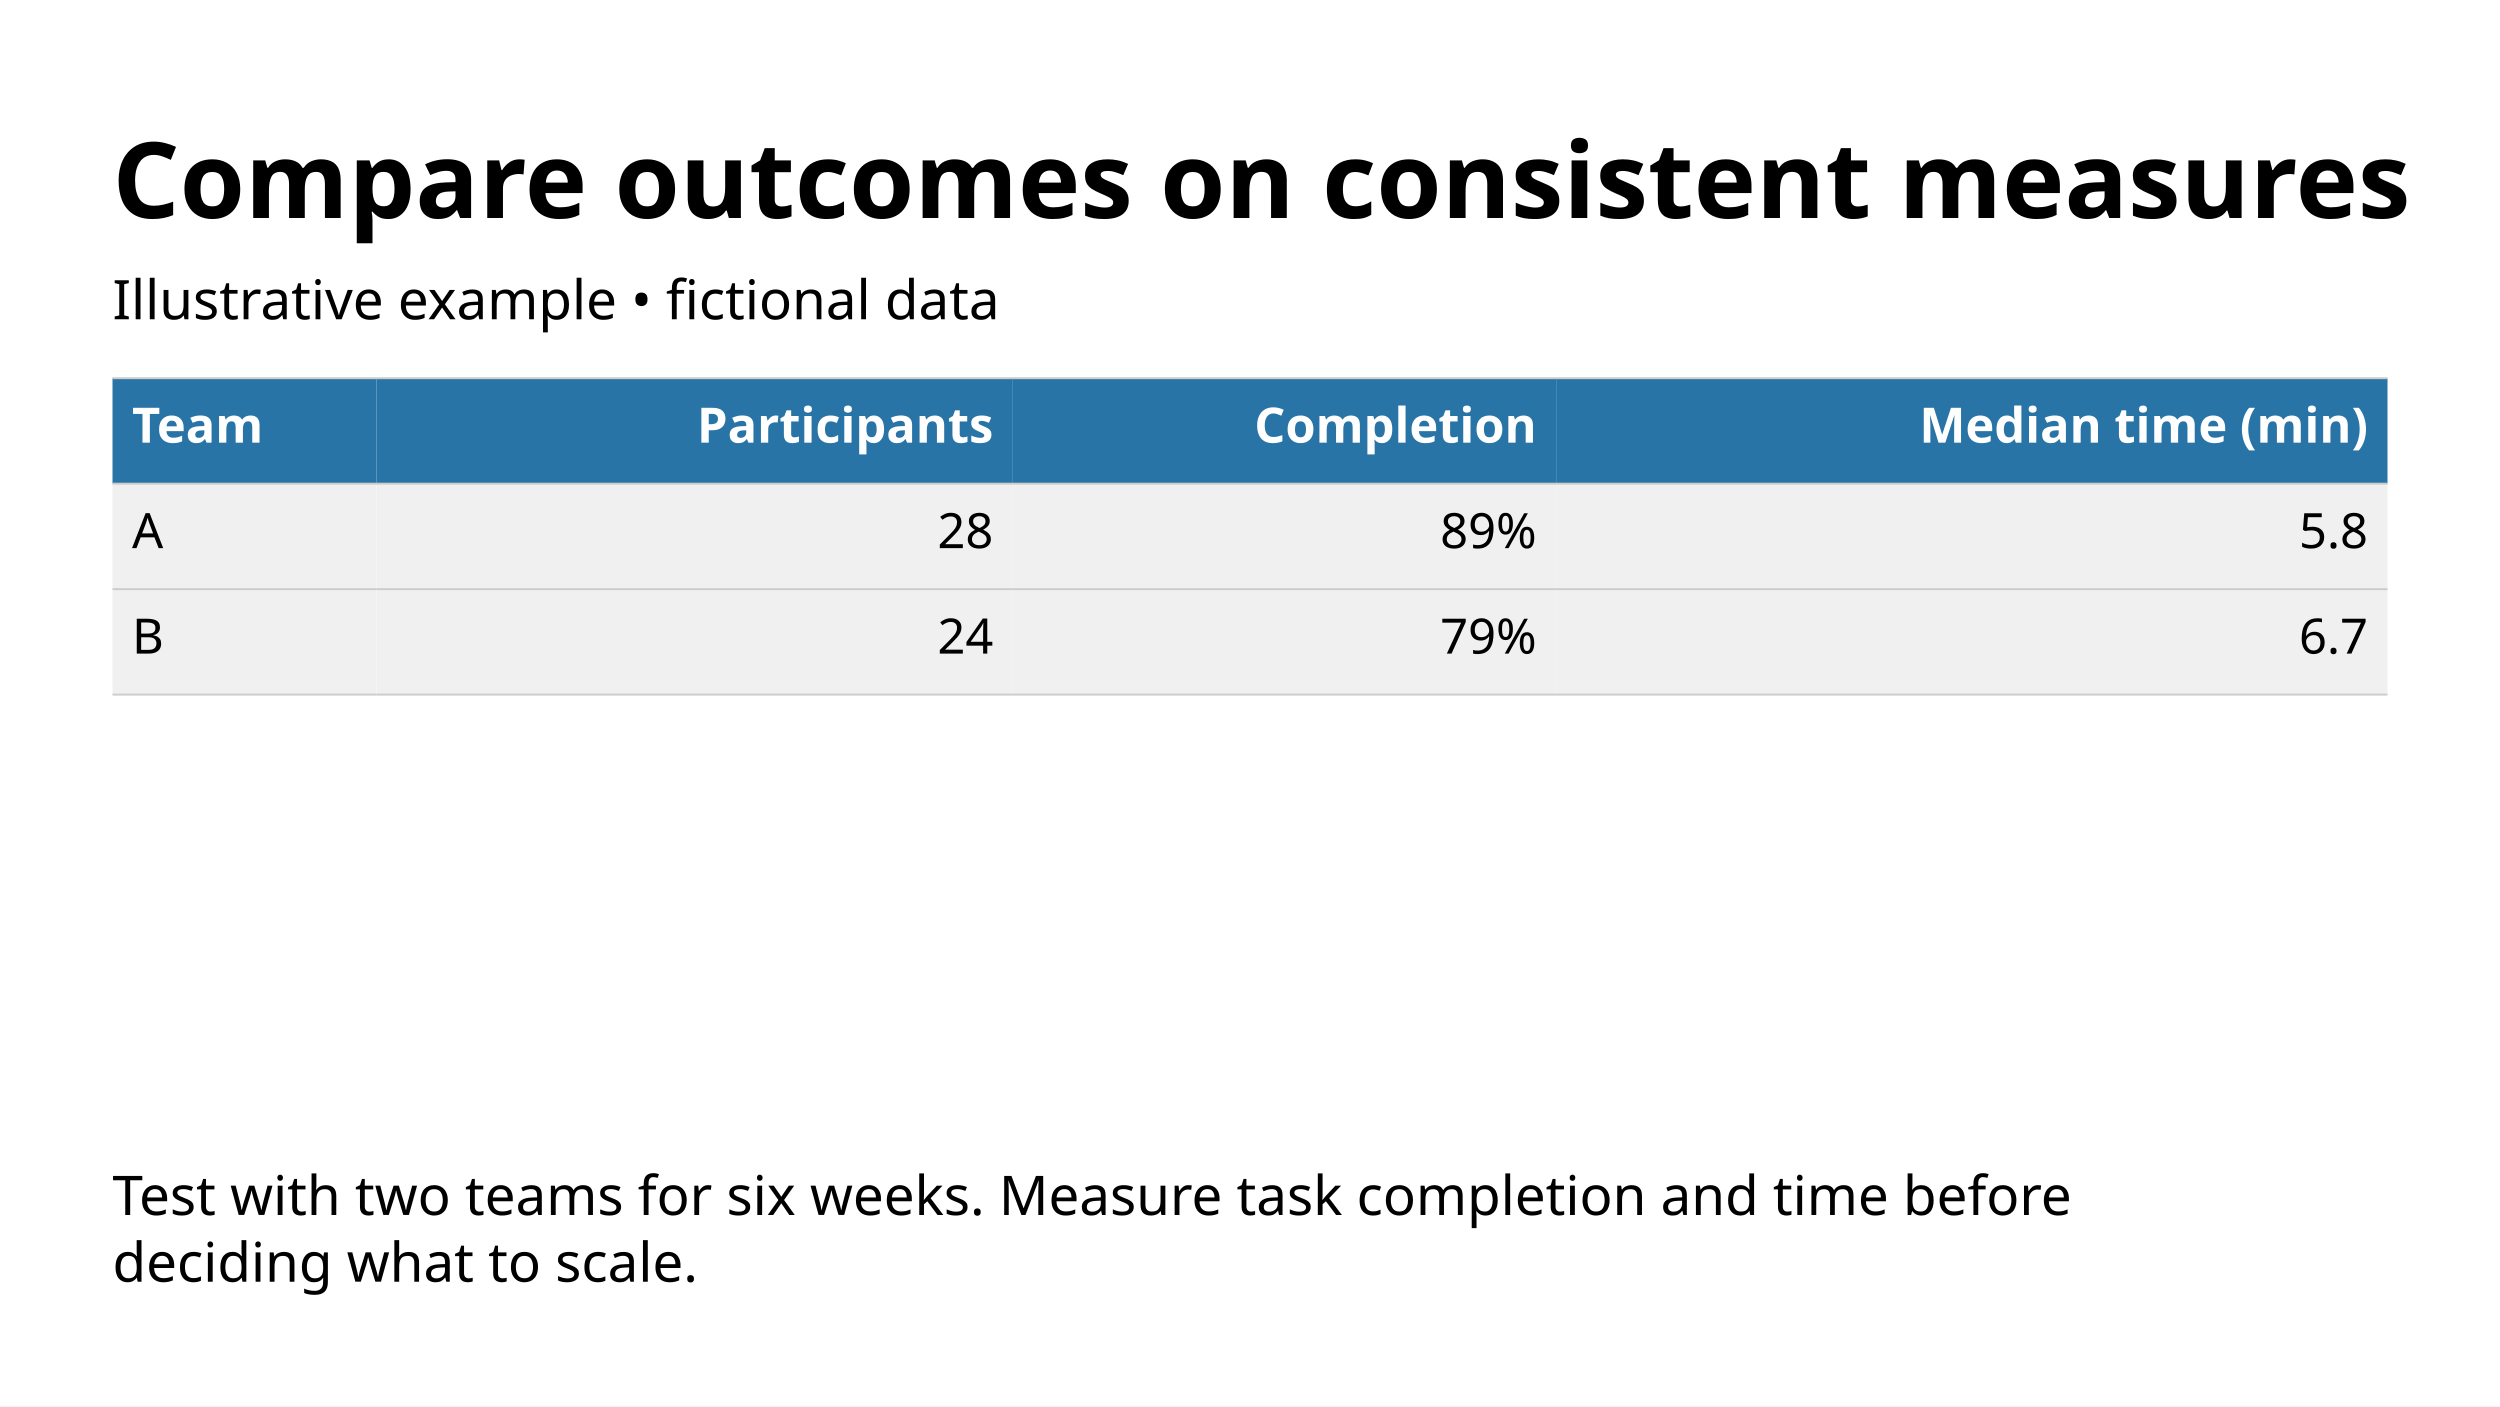
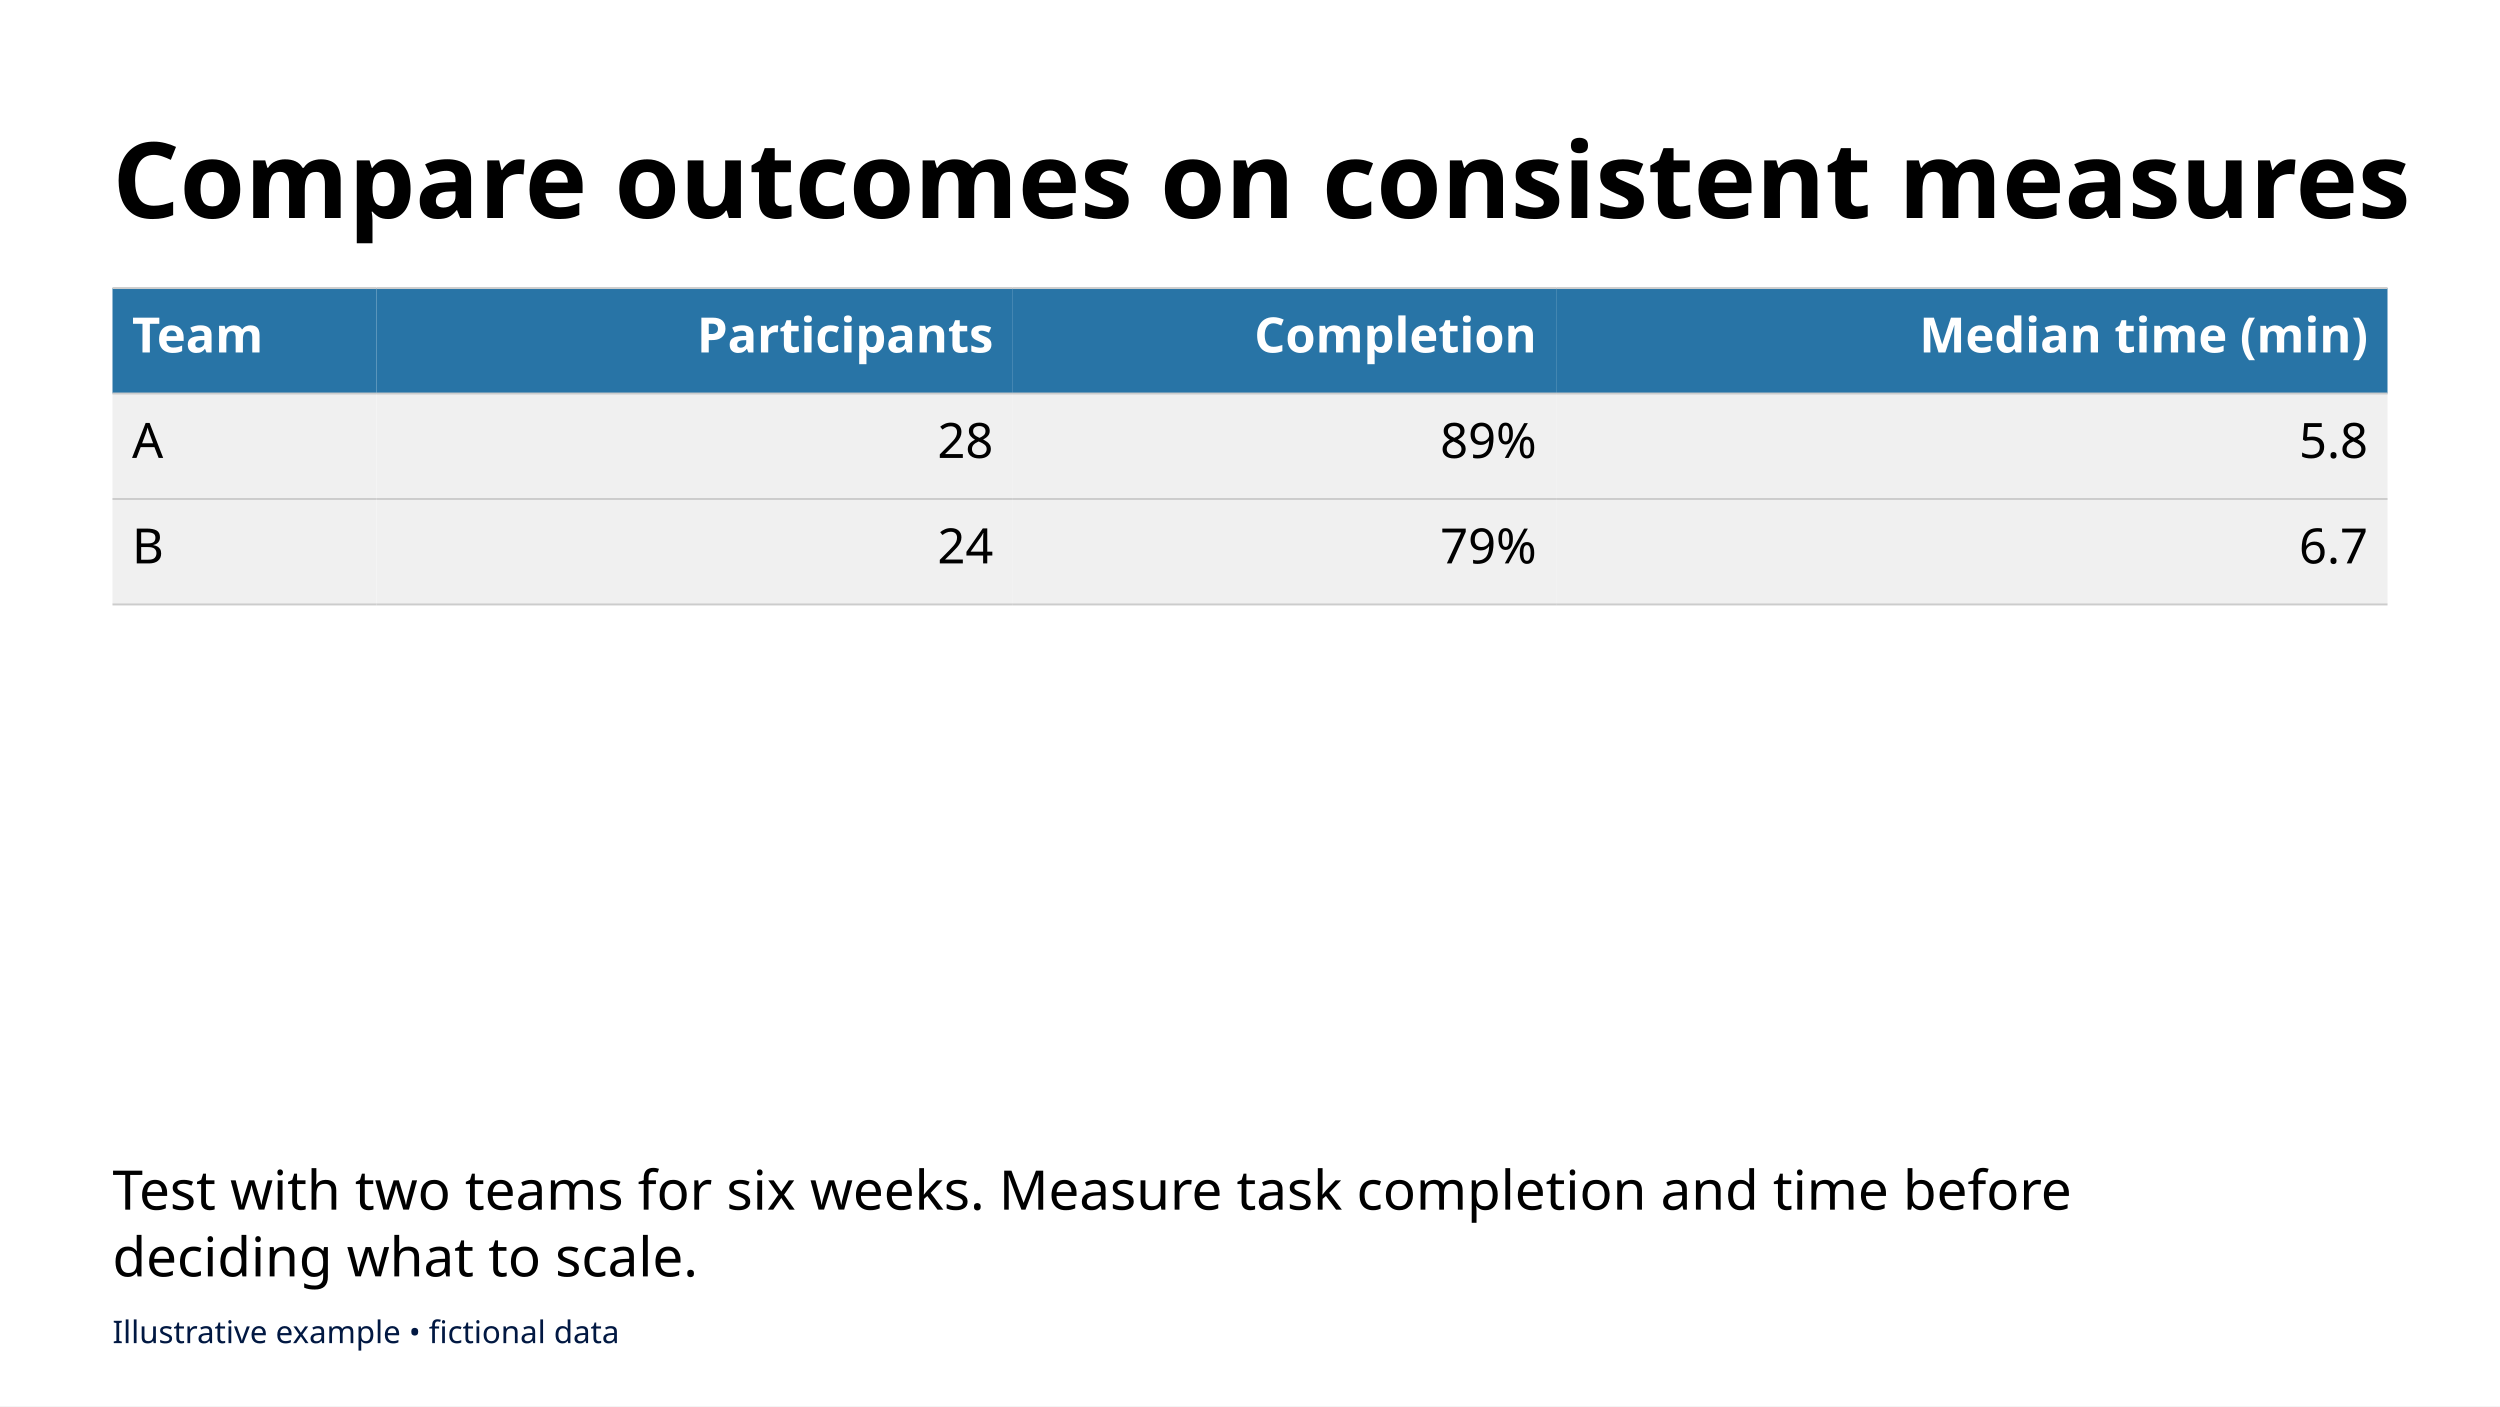
<svg xmlns="http://www.w3.org/2000/svg" aria-label="Compare outcomes on consistent measures" aria-roledescription="slide" height="720" role="group" viewBox="0 0 1280 720" width="1280">
  <rect aria-hidden="true" fill="#FFFFFF" height="720" opacity="1" width="1280" x="0" y="0" />
  <g>
    <text fill="#000000" font-family="Aptos Display, sans-serif" font-size="54" font-weight="700" style="white-space:pre" text-anchor="start" x="57.6" xml:space="preserve" y="111.6">Compare outcomes on consistent measures</text>
  </g>
  <g>
-     <text fill="#000000" font-family="Aptos, sans-serif" font-size="28" font-weight="400" style="white-space:pre" text-anchor="start" x="57.6" xml:space="preserve" y="163.48">Illustrative example • fictional data</text>
+     <rect aria-hidden="true" fill="#2874A6" height="54" width="135.113" x="57.6" y="147.48" />
+     <g>
+       <text fill="#FFFFFF" font-family="Aptos, sans-serif" font-size="25" font-weight="700" style="white-space:pre" text-anchor="start" x="67.6" xml:space="preserve" y="180.48">Team</text>
+     </g>
+     <rect aria-hidden="true" fill="#2874A6" height="54" width="325.861" x="192.713" y="147.48" />
+     <g>
+       <text fill="#FFFFFF" font-family="Aptos, sans-serif" font-size="25" font-weight="700" style="white-space:pre" text-anchor="end" x="508.575" xml:space="preserve" y="180.48">Participants</text>
+     </g>
+     <rect aria-hidden="true" fill="#2874A6" height="54" width="278.174" x="518.575" y="147.48" />
+     <g>
+       <text fill="#FFFFFF" font-family="Aptos, sans-serif" font-size="25" font-weight="700" style="white-space:pre" text-anchor="end" x="786.749" xml:space="preserve" y="180.48">Completion</text>
+     </g>
+     <rect aria-hidden="true" fill="#2874A6" height="54" width="425.651" x="796.749" y="147.48" />
+     <g>
+       <text fill="#FFFFFF" font-family="Aptos, sans-serif" font-size="25" font-weight="700" style="white-space:pre" text-anchor="end" x="1212.4" xml:space="preserve" y="180.48">Median time (min)</text>
+     </g>
+     <rect aria-hidden="true" fill="#F0F0F0" height="54" width="135.113" x="57.6" y="201.48" />
+     <g>
+       <text fill="#000000" font-family="Aptos, sans-serif" font-size="25" font-weight="400" style="white-space:pre" text-anchor="start" x="67.6" xml:space="preserve" y="234.48">A</text>
+     </g>
+     <rect aria-hidden="true" fill="#F0F0F0" height="54" width="325.861" x="192.713" y="201.48" />
+     <g>
+       <text fill="#000000" font-family="Aptos, sans-serif" font-size="25" font-weight="400" style="white-space:pre" text-anchor="end" x="508.575" xml:space="preserve" y="234.48">28</text>
+     </g>
+     <rect aria-hidden="true" fill="#F0F0F0" height="54" width="278.174" x="518.575" y="201.48" />
+     <g>
+       <text fill="#000000" font-family="Aptos, sans-serif" font-size="25" font-weight="400" style="white-space:pre" text-anchor="end" x="786.749" xml:space="preserve" y="234.48">89%</text>
+     </g>
+     <rect aria-hidden="true" fill="#F0F0F0" height="54" width="425.651" x="796.749" y="201.48" />
+     <g>
+       <text fill="#000000" font-family="Aptos, sans-serif" font-size="25" font-weight="400" style="white-space:pre" text-anchor="end" x="1212.4" xml:space="preserve" y="234.48">5.8</text>
+     </g>
+     <rect aria-hidden="true" fill="#F0F0F0" height="54" width="135.113" x="57.6" y="255.48" />
+     <g>
+       <text fill="#000000" font-family="Aptos, sans-serif" font-size="25" font-weight="400" style="white-space:pre" text-anchor="start" x="67.6" xml:space="preserve" y="288.48">B</text>
+     </g>
+     <rect aria-hidden="true" fill="#F0F0F0" height="54" width="325.861" x="192.713" y="255.48" />
+     <g>
+       <text fill="#000000" font-family="Aptos, sans-serif" font-size="25" font-weight="400" style="white-space:pre" text-anchor="end" x="508.575" xml:space="preserve" y="288.48">24</text>
+     </g>
+     <rect aria-hidden="true" fill="#F0F0F0" height="54" width="278.174" x="518.575" y="255.48" />
+     <g>
+       <text fill="#000000" font-family="Aptos, sans-serif" font-size="25" font-weight="400" style="white-space:pre" text-anchor="end" x="786.749" xml:space="preserve" y="288.48">79%</text>
+     </g>
+     <rect aria-hidden="true" fill="#F0F0F0" height="54" width="425.651" x="796.749" y="255.48" />
+     <g>
+       <text fill="#000000" font-family="Aptos, sans-serif" font-size="25" font-weight="400" style="white-space:pre" text-anchor="end" x="1212.4" xml:space="preserve" y="288.48">6.7</text>
+     </g>
+     <line aria-hidden="true" stroke="#CCCCCC" stroke-width="1" x1="57.6" x2="192.713" y1="147.48" y2="147.48" />
+     <line aria-hidden="true" stroke="#CCCCCC" stroke-width="1" x1="57.6" x2="192.713" y1="201.48" y2="201.48" />
+     <line aria-hidden="true" stroke="#CCCCCC" stroke-width="1" x1="192.713" x2="518.575" y1="147.48" y2="147.48" />
+     <line aria-hidden="true" stroke="#CCCCCC" stroke-width="1" x1="192.713" x2="518.575" y1="201.48" y2="201.48" />
+     <line aria-hidden="true" stroke="#CCCCCC" stroke-width="1" x1="518.575" x2="796.749" y1="147.48" y2="147.48" />
+     <line aria-hidden="true" stroke="#CCCCCC" stroke-width="1" x1="518.575" x2="796.749" y1="201.48" y2="201.48" />
+     <line aria-hidden="true" stroke="#CCCCCC" stroke-width="1" x1="796.749" x2="1222.4" y1="147.48" y2="147.48" />
+     <line aria-hidden="true" stroke="#CCCCCC" stroke-width="1" x1="796.749" x2="1222.4" y1="201.48" y2="201.48" />
+     <line aria-hidden="true" stroke="#CCCCCC" stroke-width="1" x1="57.6" x2="192.713" y1="255.48" y2="255.48" />
+     <line aria-hidden="true" stroke="#CCCCCC" stroke-width="1" x1="192.713" x2="518.575" y1="255.48" y2="255.48" />
+     <line aria-hidden="true" stroke="#CCCCCC" stroke-width="1" x1="518.575" x2="796.749" y1="255.48" y2="255.48" />
+     <line aria-hidden="true" stroke="#CCCCCC" stroke-width="1" x1="796.749" x2="1222.4" y1="255.48" y2="255.48" />
+     <line aria-hidden="true" stroke="#CCCCCC" stroke-width="1" x1="57.6" x2="192.713" y1="309.48" y2="309.48" />
+     <line aria-hidden="true" stroke="#CCCCCC" stroke-width="1" x1="192.713" x2="518.575" y1="309.48" y2="309.48" />
+     <line aria-hidden="true" stroke="#CCCCCC" stroke-width="1" x1="518.575" x2="796.749" y1="309.48" y2="309.48" />
+     <line aria-hidden="true" stroke="#CCCCCC" stroke-width="1" x1="796.749" x2="1222.4" y1="309.48" y2="309.48" />
  </g>
  <g>
-     <rect aria-hidden="true" fill="#2874A6" height="54" width="135.113" x="57.6" y="193.64" />
+     <text fill="#000000" font-family="Aptos, sans-serif" font-size="28" font-weight="400" style="white-space:pre" text-anchor="start" x="57.6" xml:space="preserve" y="619.36">Test with two teams for six weeks. Measure task completion and time before </text>
+     <text fill="#000000" font-family="Aptos, sans-serif" font-size="28" font-weight="400" style="white-space:pre" text-anchor="start" x="57.6" xml:space="preserve" y="653.52">deciding what to scale.</text>
+   </g>
+   <g />
+   <g>
    <g>
-       <text fill="#FFFFFF" font-family="Aptos, sans-serif" font-size="25" font-weight="700" style="white-space:pre" text-anchor="start" x="67.6" xml:space="preserve" y="226.64">Team</text>
+       <g>
+         <text fill="#011842" font-family="Aptos, sans-serif" font-size="16" font-weight="400" style="white-space:pre" text-anchor="start" x="57.6" xml:space="preserve" y="687.68">Illustrative example • fictional data</text>
+       </g>
    </g>
-     <rect aria-hidden="true" fill="#2874A6" height="54" width="325.861" x="192.713" y="193.64" />
-     <g>
-       <text fill="#FFFFFF" font-family="Aptos, sans-serif" font-size="25" font-weight="700" style="white-space:pre" text-anchor="end" x="508.575" xml:space="preserve" y="226.64">Participants</text>
-     </g>
-     <rect aria-hidden="true" fill="#2874A6" height="54" width="278.174" x="518.575" y="193.64" />
-     <g>
-       <text fill="#FFFFFF" font-family="Aptos, sans-serif" font-size="25" font-weight="700" style="white-space:pre" text-anchor="end" x="786.749" xml:space="preserve" y="226.64">Completion</text>
-     </g>
-     <rect aria-hidden="true" fill="#2874A6" height="54" width="425.651" x="796.749" y="193.64" />
-     <g>
-       <text fill="#FFFFFF" font-family="Aptos, sans-serif" font-size="25" font-weight="700" style="white-space:pre" text-anchor="end" x="1212.4" xml:space="preserve" y="226.64">Median time (min)</text>
-     </g>
-     <rect aria-hidden="true" fill="#F0F0F0" height="54" width="135.113" x="57.6" y="247.64" />
-     <g>
-       <text fill="#000000" font-family="Aptos, sans-serif" font-size="25" font-weight="400" style="white-space:pre" text-anchor="start" x="67.6" xml:space="preserve" y="280.64">A</text>
-     </g>
-     <rect aria-hidden="true" fill="#F0F0F0" height="54" width="325.861" x="192.713" y="247.64" />
-     <g>
-       <text fill="#000000" font-family="Aptos, sans-serif" font-size="25" font-weight="400" style="white-space:pre" text-anchor="end" x="508.575" xml:space="preserve" y="280.64">28</text>
-     </g>
-     <rect aria-hidden="true" fill="#F0F0F0" height="54" width="278.174" x="518.575" y="247.64" />
-     <g>
-       <text fill="#000000" font-family="Aptos, sans-serif" font-size="25" font-weight="400" style="white-space:pre" text-anchor="end" x="786.749" xml:space="preserve" y="280.64">89%</text>
-     </g>
-     <rect aria-hidden="true" fill="#F0F0F0" height="54" width="425.651" x="796.749" y="247.64" />
-     <g>
-       <text fill="#000000" font-family="Aptos, sans-serif" font-size="25" font-weight="400" style="white-space:pre" text-anchor="end" x="1212.4" xml:space="preserve" y="280.64">5.8</text>
-     </g>
-     <rect aria-hidden="true" fill="#F0F0F0" height="54" width="135.113" x="57.6" y="301.64" />
-     <g>
-       <text fill="#000000" font-family="Aptos, sans-serif" font-size="25" font-weight="400" style="white-space:pre" text-anchor="start" x="67.6" xml:space="preserve" y="334.64">B</text>
-     </g>
-     <rect aria-hidden="true" fill="#F0F0F0" height="54" width="325.861" x="192.713" y="301.64" />
-     <g>
-       <text fill="#000000" font-family="Aptos, sans-serif" font-size="25" font-weight="400" style="white-space:pre" text-anchor="end" x="508.575" xml:space="preserve" y="334.64">24</text>
-     </g>
-     <rect aria-hidden="true" fill="#F0F0F0" height="54" width="278.174" x="518.575" y="301.64" />
-     <g>
-       <text fill="#000000" font-family="Aptos, sans-serif" font-size="25" font-weight="400" style="white-space:pre" text-anchor="end" x="786.749" xml:space="preserve" y="334.64">79%</text>
-     </g>
-     <rect aria-hidden="true" fill="#F0F0F0" height="54" width="425.651" x="796.749" y="301.64" />
-     <g>
-       <text fill="#000000" font-family="Aptos, sans-serif" font-size="25" font-weight="400" style="white-space:pre" text-anchor="end" x="1212.4" xml:space="preserve" y="334.64">6.7</text>
-     </g>
-     <line aria-hidden="true" stroke="#CCCCCC" stroke-width="1" x1="57.6" x2="192.713" y1="193.64" y2="193.64" />
-     <line aria-hidden="true" stroke="#CCCCCC" stroke-width="1" x1="57.6" x2="192.713" y1="247.64" y2="247.64" />
-     <line aria-hidden="true" stroke="#CCCCCC" stroke-width="1" x1="192.713" x2="518.575" y1="193.64" y2="193.64" />
-     <line aria-hidden="true" stroke="#CCCCCC" stroke-width="1" x1="192.713" x2="518.575" y1="247.64" y2="247.64" />
-     <line aria-hidden="true" stroke="#CCCCCC" stroke-width="1" x1="518.575" x2="796.749" y1="193.64" y2="193.64" />
-     <line aria-hidden="true" stroke="#CCCCCC" stroke-width="1" x1="518.575" x2="796.749" y1="247.64" y2="247.64" />
-     <line aria-hidden="true" stroke="#CCCCCC" stroke-width="1" x1="796.749" x2="1222.4" y1="193.64" y2="193.64" />
-     <line aria-hidden="true" stroke="#CCCCCC" stroke-width="1" x1="796.749" x2="1222.4" y1="247.64" y2="247.64" />
-     <line aria-hidden="true" stroke="#CCCCCC" stroke-width="1" x1="57.6" x2="192.713" y1="301.64" y2="301.64" />
-     <line aria-hidden="true" stroke="#CCCCCC" stroke-width="1" x1="192.713" x2="518.575" y1="301.64" y2="301.64" />
-     <line aria-hidden="true" stroke="#CCCCCC" stroke-width="1" x1="518.575" x2="796.749" y1="301.64" y2="301.64" />
-     <line aria-hidden="true" stroke="#CCCCCC" stroke-width="1" x1="796.749" x2="1222.4" y1="301.64" y2="301.64" />
-     <line aria-hidden="true" stroke="#CCCCCC" stroke-width="1" x1="57.6" x2="192.713" y1="355.64" y2="355.64" />
-     <line aria-hidden="true" stroke="#CCCCCC" stroke-width="1" x1="192.713" x2="518.575" y1="355.64" y2="355.64" />
-     <line aria-hidden="true" stroke="#CCCCCC" stroke-width="1" x1="518.575" x2="796.749" y1="355.64" y2="355.64" />
-     <line aria-hidden="true" stroke="#CCCCCC" stroke-width="1" x1="796.749" x2="1222.4" y1="355.64" y2="355.64" />
-   </g>
-   <g>
-     <text fill="#000000" font-family="Aptos, sans-serif" font-size="28" font-weight="400" style="white-space:pre" text-anchor="start" x="57.6" xml:space="preserve" y="622.08">Test with two teams for six weeks. Measure task completion and time before </text>
-     <text fill="#000000" font-family="Aptos, sans-serif" font-size="28" font-weight="400" style="white-space:pre" text-anchor="start" x="57.6" xml:space="preserve" y="656.24">deciding what to scale.</text>
  </g>
</svg>
